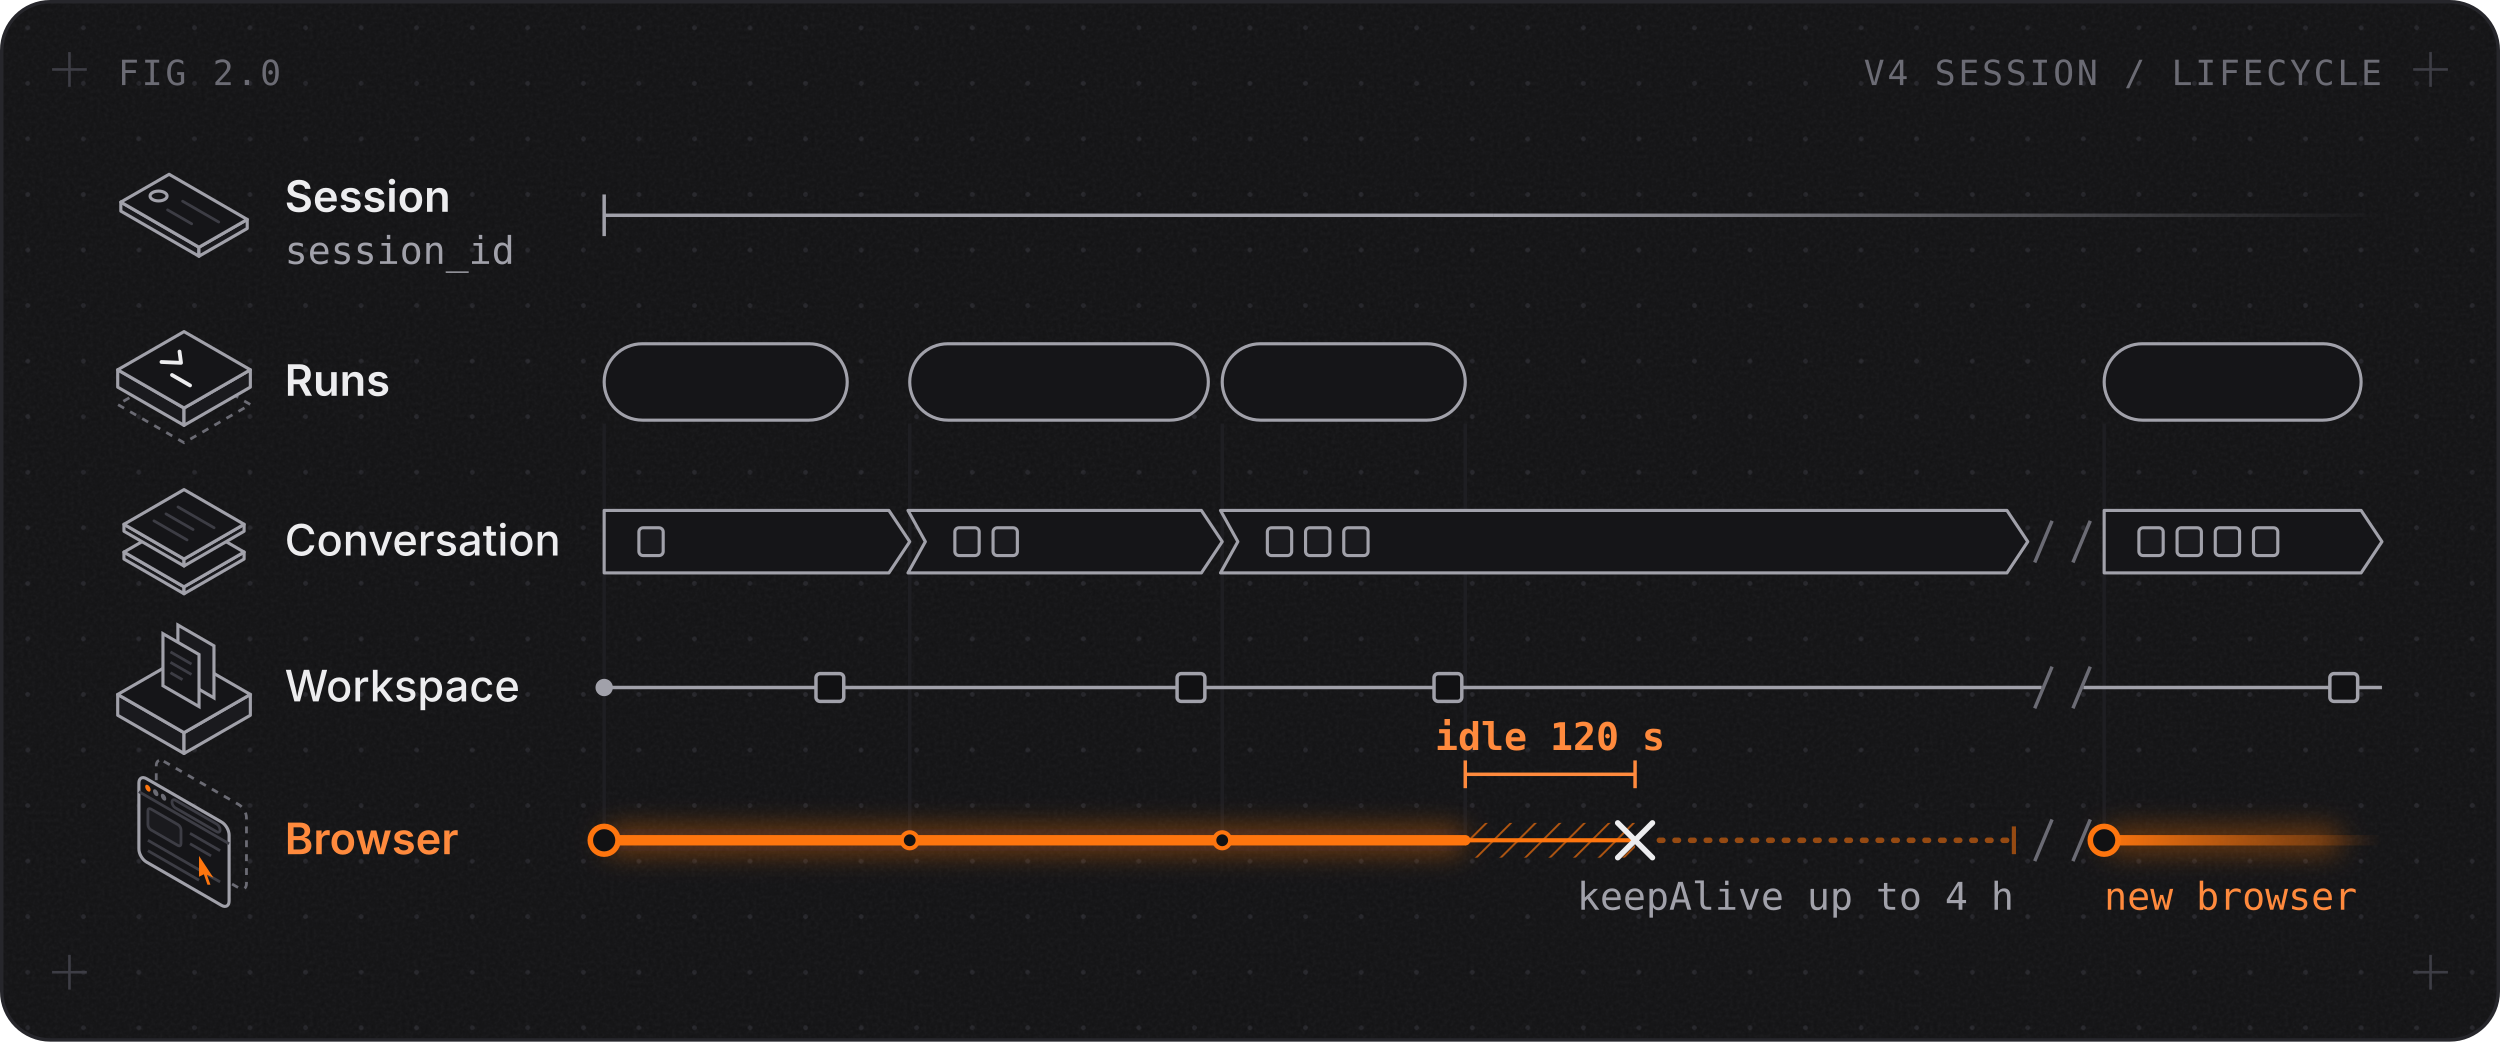
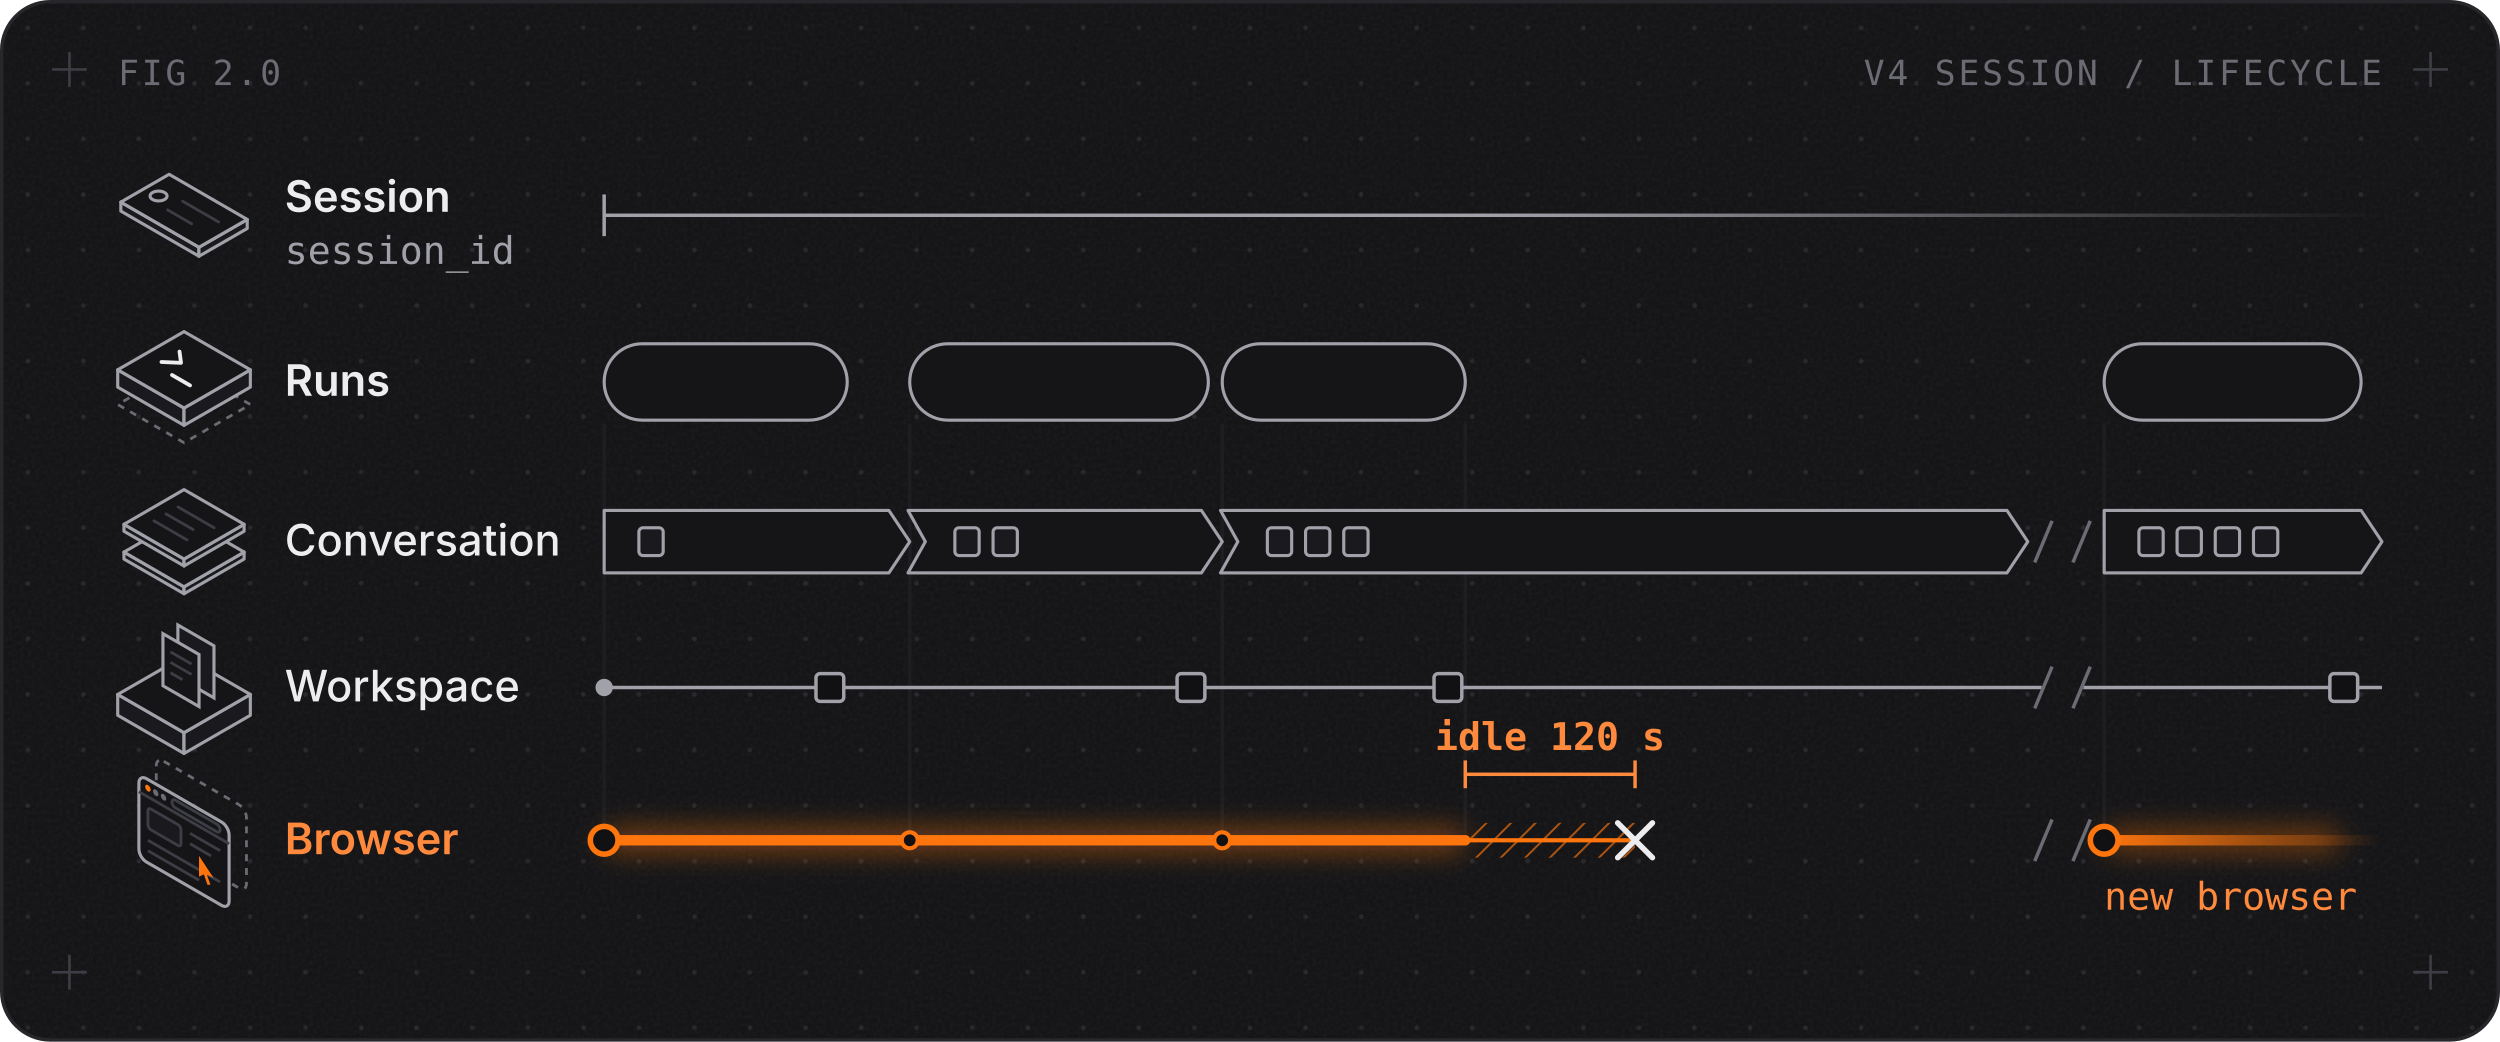
<svg xmlns="http://www.w3.org/2000/svg" viewBox="0 0 720 300" width="720" height="300" role="img" aria-labelledby="t d" fill="none">
  <style>.s{font-family:Geist, Inter, -apple-system, BlinkMacSystemFont, 'Segoe UI', Helvetica, Arial, sans-serif}.m{font-family:'Geist Mono', ui-monospace, SFMono-Regular, Menlo, monospace}text{font-kerning:normal}@keyframes cur{0%,100%{transform:translate(0,0)}35%{transform:translate(-6px,-4px)}70%{transform:translate(-11px,1px)}}@media (prefers-reduced-motion:no-preference){.cur{animation:cur 6s ease-in-out infinite}}@keyframes r1{0%,0.00%{fill-opacity:0;stroke-opacity:0}0.40%,10.64%{fill-opacity:1;stroke-opacity:1}10.94%,100%{fill-opacity:0;stroke-opacity:0}}@media (prefers-reduced-motion:no-preference){.r1{animation:r1 12s linear infinite}}@keyframes r2{0%,13.45%{fill-opacity:0;stroke-opacity:0}13.75%,26.89%{fill-opacity:1;stroke-opacity:1}27.19%,100%{fill-opacity:0;stroke-opacity:0}}@media (prefers-reduced-motion:no-preference){.r2{animation:r2 12s linear infinite}}@keyframes r3{0%,27.51%{fill-opacity:0;stroke-opacity:0}27.81%,38.45%{fill-opacity:1;stroke-opacity:1}38.75%,100%{fill-opacity:0;stroke-opacity:0}}@media (prefers-reduced-motion:no-preference){.r3{animation:r3 12s linear infinite}}@keyframes r5{0%,67.20%{fill-opacity:0;stroke-opacity:0}67.50%,78.76%{fill-opacity:1;stroke-opacity:1}79.06%,100%{fill-opacity:0;stroke-opacity:0}}@media (prefers-reduced-motion:no-preference){.r5{animation:r5 12s linear infinite}}@keyframes w1{0%,9.70%{fill-opacity:0;stroke-opacity:0}10.00%,80.00%{fill-opacity:1;stroke-opacity:1}86.00%,100%{fill-opacity:0;stroke-opacity:0}}@media (prefers-reduced-motion:no-preference){.w1{animation:w1 12s linear infinite}}@keyframes w2{0%,25.95%{fill-opacity:0;stroke-opacity:0}26.25%,80.00%{fill-opacity:1;stroke-opacity:1}86.00%,100%{fill-opacity:0;stroke-opacity:0}}@media (prefers-reduced-motion:no-preference){.w2{animation:w2 12s linear infinite}}@keyframes w3{0%,37.51%{fill-opacity:0;stroke-opacity:0}37.81%,80.00%{fill-opacity:1;stroke-opacity:1}86.00%,100%{fill-opacity:0;stroke-opacity:0}}@media (prefers-reduced-motion:no-preference){.w3{animation:w3 12s linear infinite}}@keyframes w5{0%,77.83%{fill-opacity:0;stroke-opacity:0}78.12%,80.00%{fill-opacity:1;stroke-opacity:1}86.00%,100%{fill-opacity:0;stroke-opacity:0}}@media (prefers-reduced-motion:no-preference){.w5{animation:w5 12s linear infinite}}@keyframes idl{0%,38.45%{fill-opacity:0;stroke-opacity:0}38.75%,46.09%{fill-opacity:.22;stroke-opacity:1}46.39%,100%{fill-opacity:0;stroke-opacity:0}}@media (prefers-reduced-motion:no-preference){.idl{animation:idl 12s linear infinite}}@keyframes ph{0%{transform:translateX(0)}80%,100%{transform:translateX(512px)}}@keyframes phl{0%,1%{stroke-opacity:0}4%,80%{stroke-opacity:1}86%,100%{stroke-opacity:0}}@keyframes phd{0%,46.39%{fill-opacity:1;stroke-opacity:1}46.79%,67.10%{fill-opacity:0;stroke-opacity:0}67.50%,80%{fill-opacity:1;stroke-opacity:1}86%,100%{fill-opacity:0;stroke-opacity:0}}@media (prefers-reduced-motion:no-preference){.ph{animation:ph 12s linear infinite}.phl{animation:phl 12s linear infinite}.phd{animation:phd 12s linear infinite}}</style>
  <defs>
    <pattern id="dots" width="16" height="16" patternUnits="userSpaceOnUse">
      <circle cx="8" cy="8" r="0.7" fill="#232328" />
    </pattern>
    <filter id="grain" x="0" y="0" width="100%" height="100%">
      <feTurbulence type="fractalNoise" baseFrequency="0.9" numOctaves="2" seed="7" stitchTiles="stitch" />
      <feColorMatrix values="0 0 0 0 0.5  0 0 0 0 0.5  0 0 0 0 0.5  0 0 0 0.07 0" />
    </filter>
    <clipPath id="card">
      <rect x="0.5" y="0.5" width="719" height="299" rx="14" />
    </clipPath>
    <marker id="ah3" viewBox="0 0 10 10" refX="8.5" refY="5" markerWidth="7" markerHeight="7" orient="auto">
      <path d="M1 1.5 L9 5 L1 8.5" stroke="#6B6B74" stroke-width="1.3" fill="none" stroke-linecap="round" stroke-linejoin="round" />
    </marker>
    <pattern id="hatch" width="5" height="5" patternUnits="userSpaceOnUse" patternTransform="rotate(45)">
      <line x1="0" y1="0" x2="0" y2="5" stroke="#FE750E" stroke-width="1.2" stroke-opacity=".6" />
    </pattern>
    <linearGradient id="fade" x1="0" x2="1">
      <stop offset="0" stop-color="#FE750E" />
      <stop offset="1" stop-color="#FE750E" stop-opacity="0" />
    </linearGradient>
    <linearGradient id="fadeI" x1="0" x2="1">
      <stop offset="0" stop-color="#A1A1AA" />
      <stop offset="1" stop-color="#A1A1AA" stop-opacity="0" />
    </linearGradient>
    <filter id="glow" filterUnits="userSpaceOnUse" x="0" y="0" width="720" height="300">
      <feGaussianBlur stdDeviation="4" />
    </filter>
  </defs>
  <rect x="0.5" y="0.5" width="719" height="299" rx="14" fill="#111113" />
  <g clip-path="url(#card)">
    <rect width="720" height="300" fill="url(#dots)" />
    <rect width="720" height="300" filter="url(#grain)" />
  </g>
  <rect x="0.5" y="0.5" width="719" height="299" rx="14" fill="none" stroke="#26262B" />
  <path d="M15 20h10M20 15v10" stroke="#3D3D45" stroke-width="0.75" />
  <path d="M695 20h10M700 15v10" stroke="#3D3D45" stroke-width="0.75" />
  <path d="M15 280h10M20 275v10" stroke="#3D3D45" stroke-width="0.75" />
  <path d="M695 280h10M700 275v10" stroke="#3D3D45" stroke-width="0.75" />
  <text x="34.0" y="24.5" font-size="10" fill="#6B6B74" letter-spacing="0.08em" class="m">FIG 2.0</text>
  <text x="686.0" y="24.5" font-size="10" fill="#6B6B74" text-anchor="end" letter-spacing="0.08em" class="m">V4 SESSION / LIFECYCLE</text>
  <polygon points="34.8,58.2 57.3,71.2 57.3,73.8 34.8,60.8" fill="#1A1A1E" stroke="#A1A1AA" stroke-width="0.9" stroke-linejoin="round" />
  <polygon points="71.2,63.2 57.3,71.2 57.3,73.8 71.2,65.8" fill="#1A1A1E" stroke="#A1A1AA" stroke-width="0.9" stroke-linejoin="round" />
  <polygon points="48.7,50.2 71.2,63.2 57.3,71.2 34.8,58.2" fill="#151518" stroke="#A1A1AA" stroke-width="0.9" stroke-linejoin="round" />
  <g transform="matrix(0.866,0.5,-0.866,0.5,48.7,50.2)">
    <circle cx="4.5" cy="8" r="2" stroke="#A1A1AA" stroke-width="0.9" vector-effect="non-scaling-stroke" />
    <path d="M10 5.5h12M10 10.5h8" stroke="#3D3D45" stroke-width="0.8" stroke-linecap="round" vector-effect="non-scaling-stroke" />
  </g>
  <text x="82.0" y="61.0" font-size="12.5" fill="#EDEDEF" font-weight="600" class="s">Session</text>
  <text x="82.0" y="76.0" font-size="11" fill="#A1A1AA" class="m">session_id</text>
  <polygon points="53.0,105.5 72.1,116.5 53.0,127.5 33.9,116.5" stroke="#6B6B74" stroke-width="0.8" stroke-dasharray="2 2" />
  <polygon points="33.9,106.5 53.0,117.5 53.0,122.5 33.9,111.5" fill="#1A1A1E" stroke="#A1A1AA" stroke-width="0.9" stroke-linejoin="round" />
  <polygon points="72.1,106.5 53.0,117.5 53.0,122.5 72.1,111.5" fill="#1A1A1E" stroke="#A1A1AA" stroke-width="0.9" stroke-linejoin="round" />
  <polygon points="53.0,95.5 72.1,106.5 53.0,117.5 33.9,106.5" fill="#151518" stroke="#A1A1AA" stroke-width="0.9" stroke-linejoin="round" />
  <g transform="matrix(0.866,0.5,-0.866,0.5,53.0,95.5)">
    <path d="M5 6.5l3.5 3l-3.5 3M10.5 14.5h6" stroke="#EDEDEF" stroke-width="1.1" stroke-linecap="round" stroke-linejoin="round" vector-effect="non-scaling-stroke" />
  </g>
  <polygon points="35.7,159.0 53.0,169.0 53.0,171.0 35.7,161.0" fill="#1A1A1E" stroke="#A1A1AA" stroke-width="0.9" stroke-linejoin="round" />
  <polygon points="70.3,159.0 53.0,169.0 53.0,171.0 70.3,161.0" fill="#1A1A1E" stroke="#A1A1AA" stroke-width="0.9" stroke-linejoin="round" />
  <polygon points="53.0,149.0 70.3,159.0 53.0,169.0 35.7,159.0" fill="#151518" stroke="#A1A1AA" stroke-width="0.9" stroke-linejoin="round" />
  <polygon points="35.7,151.0 53.0,161.0 53.0,163.0 35.7,153.0" fill="#1A1A1E" stroke="#A1A1AA" stroke-width="0.9" stroke-linejoin="round" />
  <polygon points="70.3,151.0 53.0,161.0 53.0,163.0 70.3,153.0" fill="#1A1A1E" stroke="#A1A1AA" stroke-width="0.9" stroke-linejoin="round" />
  <polygon points="53.0,141.0 70.3,151.0 53.0,161.0 35.7,151.0" fill="#151518" stroke="#A1A1AA" stroke-width="0.9" stroke-linejoin="round" />
  <g transform="matrix(0.866,0.5,-0.866,0.5,53.0,141.0)">
    <path d="M4 6h12M4 10h9M4 14h11" stroke="#3D3D45" stroke-width="0.8" stroke-linecap="round" vector-effect="non-scaling-stroke" />
  </g>
  <polygon points="33.9,200.0 53.0,211.0 53.0,217.0 33.9,206.0" fill="#1A1A1E" stroke="#A1A1AA" stroke-width="0.9" stroke-linejoin="round" />
  <polygon points="72.1,200.0 53.0,211.0 53.0,217.0 72.1,206.0" fill="#1A1A1E" stroke="#A1A1AA" stroke-width="0.9" stroke-linejoin="round" />
  <polygon points="53.0,189.0 72.1,200.0 53.0,211.0 33.9,200.0" fill="#151518" stroke="#A1A1AA" stroke-width="0.9" stroke-linejoin="round" />
  <g transform="matrix(0.866,0.5,0,1,46.9,198.5)">
    <rect x="5" y="-21" width="12" height="15" fill="#1A1A1E" stroke="#A1A1AA" stroke-width="0.9" vector-effect="non-scaling-stroke" />
  </g>
  <g transform="matrix(0.866,0.5,0,1,42.6,201.0)">
    <rect x="5" y="-21" width="12" height="15" fill="#151518" stroke="#A1A1AA" stroke-width="0.9" vector-effect="non-scaling-stroke" />
    <path d="M7.5 -17h7M7.5 -14h7M7.5 -11h4" stroke="#3D3D45" stroke-width="0.8" vector-effect="non-scaling-stroke" />
  </g>
  <g transform="matrix(0.866,0.5,0,1,45.0,242.0)">
    <rect x="0" y="-24" width="30" height="24" rx="2.5" stroke="#6B6B74" stroke-width="0.8" stroke-dasharray="2 2" vector-effect="non-scaling-stroke" />
  </g>
  <g transform="matrix(0.866,0.5,0,1,40.0,247.0)">
    <rect x="0" y="-24" width="30" height="24" rx="2.5" fill="#151518" stroke="#A1A1AA" stroke-width="0.9" vector-effect="non-scaling-stroke" />
    <path d="M0 -19H30" stroke="#3D3D45" stroke-width="0.8" vector-effect="non-scaling-stroke" />
    <circle cx="3" cy="-21.5" r="0.9" fill="#FE750E" />
    <circle cx="5.6" cy="-21.5" r="0.9" fill="#6B6B74" />
    <circle cx="8.2" cy="-21.5" r="0.9" fill="#6B6B74" />
    <rect x="11" y="-22.6" width="16" height="2.2" rx="1.1" stroke="#3D3D45" stroke-width="0.8" vector-effect="non-scaling-stroke" />
    <rect x="3" y="-16" width="11" height="6" rx="1" fill="#1A1A1E" stroke="#3D3D45" stroke-width="0.8" vector-effect="non-scaling-stroke" />
    <path d="M17 -15.5h10M17 -12.5h7M3 -6.5h24M3 -3.5h17" stroke="#3D3D45" stroke-width="0.8" vector-effect="non-scaling-stroke" />
    <g class="cur">
      <path d="M20 -10.5l0 6l1.6 -1.5l1.2 2.4l1 -.5l-1.2 -2.3l2.2 -.2z" fill="#FE750E" />
    </g>
  </g>
  <text x="82.0" y="114.0" font-size="12.5" fill="#EDEDEF" font-weight="600" class="s">Runs</text>
  <text x="82.0" y="160.0" font-size="12.5" fill="#EDEDEF" font-weight="500" class="s">Conversation</text>
  <text x="82.0" y="202.0" font-size="12.5" fill="#EDEDEF" font-weight="500" class="s">Workspace</text>
  <text x="82.0" y="246.0" font-size="12.5" fill="#FF8A3D" font-weight="600" class="s">Browser</text>
  <line x1="174" y1="122" x2="174" y2="242" stroke="#1E1E22" stroke-width="1" />
  <line x1="262" y1="122" x2="262" y2="242" stroke="#1E1E22" stroke-width="1" />
  <line x1="352" y1="122" x2="352" y2="242" stroke="#1E1E22" stroke-width="1" />
  <line x1="606" y1="122" x2="606" y2="242" stroke="#1E1E22" stroke-width="1" />
  <line x1="422" y1="122" x2="422" y2="242" stroke="#1E1E22" stroke-width="1" />
  <g class="ph">
    <line class="phl" x1="174" y1="94" x2="174" y2="252" stroke="#A1A1AA" stroke-width="0.9" stroke-dasharray="2 3" stroke-opacity="0" />
  </g>
  <path d="M174 56v12" stroke="#A1A1AA" stroke-width="1" />
  <line x1="174" y1="62" x2="430" y2="62" stroke="#A1A1AA" stroke-width="1" />
  <rect x="430" y="61.5" width="256" height="1" fill="url(#fadeI)" />
  <rect x="174" y="99" width="70" height="22" rx="11" fill="#151518" stroke="#A1A1AA" stroke-width="0.9" />
  <rect class="r1" x="174" y="99" width="70" height="22" rx="11" fill="#3A2214" stroke="#FE750E" stroke-width="1.2" fill-opacity="0" stroke-opacity="0" />
  <rect x="262" y="99" width="86" height="22" rx="11" fill="#151518" stroke="#A1A1AA" stroke-width="0.9" />
  <rect class="r2" x="262" y="99" width="86" height="22" rx="11" fill="#3A2214" stroke="#FE750E" stroke-width="1.2" fill-opacity="0" stroke-opacity="0" />
  <rect x="352" y="99" width="70" height="22" rx="11" fill="#151518" stroke="#A1A1AA" stroke-width="0.9" />
  <rect class="r3" x="352" y="99" width="70" height="22" rx="11" fill="#3A2214" stroke="#FE750E" stroke-width="1.2" fill-opacity="0" stroke-opacity="0" />
  <rect x="606" y="99" width="74" height="22" rx="11" fill="#151518" stroke="#A1A1AA" stroke-width="0.9" />
  <rect class="r5" x="606" y="99" width="74" height="22" rx="11" fill="#3A2214" stroke="#FE750E" stroke-width="1.2" fill-opacity="0" stroke-opacity="0" />
  <path d="M174 147.0H256L262 156L256 165.0H174Z" fill="#151518" stroke="#A1A1AA" stroke-width="0.9" stroke-linejoin="round" />
  <path class="r1" d="M174 147.0H256L262 156L256 165.0H174Z" fill="#3A2214" stroke="#FE750E" stroke-width="1.2" stroke-linejoin="round" fill-opacity="0" stroke-opacity="0" />
  <rect x="184.0" y="152.0" width="7" height="8" rx="1.2" fill="#1A1A1E" stroke="#A1A1AA" stroke-width="0.9" />
  <path d="M261.5 147.0H346L352 156L346 165.0H261.5L266.5 156Z" fill="#151518" stroke="#A1A1AA" stroke-width="0.9" stroke-linejoin="round" />
  <path class="r2" d="M261.5 147.0H346L352 156L346 165.0H261.5L266.5 156Z" fill="#3A2214" stroke="#FE750E" stroke-width="1.2" stroke-linejoin="round" fill-opacity="0" stroke-opacity="0" />
  <rect x="275.0" y="152.0" width="7" height="8" rx="1.2" fill="#1A1A1E" stroke="#A1A1AA" stroke-width="0.9" />
  <rect x="286.0" y="152.0" width="7" height="8" rx="1.2" fill="#1A1A1E" stroke="#A1A1AA" stroke-width="0.9" />
  <path d="M351.5 147.0H578L584 156L578 165.0H351.5L356.5 156Z" fill="#151518" stroke="#A1A1AA" stroke-width="0.9" stroke-linejoin="round" />
  <path class="r3" d="M351.5 147.0H578L584 156L578 165.0H351.5L356.5 156Z" fill="#3A2214" stroke="#FE750E" stroke-width="1.2" stroke-linejoin="round" fill-opacity="0" stroke-opacity="0" />
  <rect x="365.0" y="152.0" width="7" height="8" rx="1.2" fill="#1A1A1E" stroke="#A1A1AA" stroke-width="0.9" />
  <rect x="376.0" y="152.0" width="7" height="8" rx="1.2" fill="#1A1A1E" stroke="#A1A1AA" stroke-width="0.9" />
  <rect x="387.0" y="152.0" width="7" height="8" rx="1.2" fill="#1A1A1E" stroke="#A1A1AA" stroke-width="0.9" />
  <path d="M606 147.0H680L686 156L680 165.0H606Z" fill="#151518" stroke="#A1A1AA" stroke-width="0.9" stroke-linejoin="round" />
  <path class="r5" d="M606 147.0H680L686 156L680 165.0H606Z" fill="#3A2214" stroke="#FE750E" stroke-width="1.2" stroke-linejoin="round" fill-opacity="0" stroke-opacity="0" />
  <rect x="616.0" y="152.0" width="7" height="8" rx="1.2" fill="#1A1A1E" stroke="#A1A1AA" stroke-width="0.9" />
  <rect x="627.0" y="152.0" width="7" height="8" rx="1.2" fill="#1A1A1E" stroke="#A1A1AA" stroke-width="0.9" />
  <rect x="638.0" y="152.0" width="7" height="8" rx="1.2" fill="#1A1A1E" stroke="#A1A1AA" stroke-width="0.9" />
  <rect x="649.0" y="152.0" width="7" height="8" rx="1.2" fill="#1A1A1E" stroke="#A1A1AA" stroke-width="0.9" />
  <line x1="174" y1="198" x2="588" y2="198" stroke="#A1A1AA" stroke-width="1" />
  <line x1="600" y1="198" x2="686" y2="198" stroke="#A1A1AA" stroke-width="1" />
  <circle cx="174" cy="198" r="2.5" fill="#A1A1AA" />
  <rect x="235" y="194" width="8" height="8" rx="1.2" fill="#111113" stroke="#A1A1AA" stroke-width="1" />
  <rect class="w1" x="235" y="194" width="8" height="8" rx="1.2" fill="#3A2214" stroke="#FE750E" stroke-width="1.2" fill-opacity="0" stroke-opacity="0" />
  <rect x="339" y="194" width="8" height="8" rx="1.2" fill="#111113" stroke="#A1A1AA" stroke-width="1" />
  <rect class="w2" x="339" y="194" width="8" height="8" rx="1.2" fill="#3A2214" stroke="#FE750E" stroke-width="1.2" fill-opacity="0" stroke-opacity="0" />
  <rect x="413" y="194" width="8" height="8" rx="1.2" fill="#111113" stroke="#A1A1AA" stroke-width="1" />
  <rect class="w3" x="413" y="194" width="8" height="8" rx="1.2" fill="#3A2214" stroke="#FE750E" stroke-width="1.2" fill-opacity="0" stroke-opacity="0" />
  <rect x="671" y="194" width="8" height="8" rx="1.2" fill="#111113" stroke="#A1A1AA" stroke-width="1" />
  <rect class="w5" x="671" y="194" width="8" height="8" rx="1.2" fill="#3A2214" stroke="#FE750E" stroke-width="1.2" fill-opacity="0" stroke-opacity="0" />
  <rect x="174" y="239" width="248" height="6" rx="3" fill="#FE750E" fill-opacity="0.5" filter="url(#glow)" />
  <line x1="174" y1="242" x2="422" y2="242" stroke="#FE750E" stroke-width="3" stroke-linecap="round" />
  <circle cx="174" cy="242" r="4" fill="#111113" stroke="#FE750E" stroke-width="1.6" />
  <circle cx="262" cy="242" r="2.3" fill="#111113" stroke="#FE750E" stroke-width="1.2" />
  <circle cx="352" cy="242" r="2.3" fill="#111113" stroke="#FE750E" stroke-width="1.2" />
  <rect x="422" y="237" width="48.9" height="10" fill="url(#hatch)" />
  <rect class="idl" x="422" y="237" width="48.9" height="10" fill="#FE750E" fill-opacity="0" />
  <line x1="422" y1="242" x2="470.9" y2="242" stroke="#FE750E" stroke-width="1.2" />
-   <line x1="477.9" y1="242" x2="580.0" y2="242" stroke="#FE750E" stroke-opacity=".55" stroke-width="1.6" stroke-dasharray="1 3.5" stroke-linecap="round" />
-   <path d="M580.0 238v8" stroke="#FE750E" stroke-opacity=".55" stroke-width="1.2" />
-   <text x="580.0" y="262.0" font-size="11" fill="#A1A1AA" text-anchor="end" class="m">keepAlive up to 4 h</text>
  <path d="M465.9 237l10 10M475.9 237l-10 10" stroke="#EDEDEF" stroke-width="1.6" stroke-linecap="round" />
  <path d="M422 219v8M470.9 219v8M422 223H470.9" stroke="#FF8A3D" stroke-width="1" />
  <text x="446.4" y="216.0" font-size="11" fill="#FF8A3D" font-weight="600" text-anchor="middle" class="m">idle 120 s</text>
  <rect x="606" y="239" width="68" height="6" rx="3" fill="#FE750E" fill-opacity="0.45" filter="url(#glow)" />
  <rect x="606" y="240.5" width="80" height="3" rx="1.5" fill="url(#fade)" />
  <circle cx="606" cy="242" r="4" fill="#111113" stroke="#FE750E" stroke-width="1.6" />
  <text x="606.0" y="262.0" font-size="11" fill="#FF8A3D" class="m">new browser</text>
  <path d="M586 162l5 -12M597 162l5 -12" stroke="#6B6B74" stroke-width="1" />
  <path d="M586 204l5 -12M597 204l5 -12" stroke="#6B6B74" stroke-width="1" />
  <path d="M586 248l5 -12M597 248l5 -12" stroke="#6B6B74" stroke-width="1" />
  <g class="ph">
    <circle class="phd" cx="174" cy="242" r="4.5" fill="#FE750E" fill-opacity="0" stroke="#111113" stroke-width="1.5" stroke-opacity="0" />
  </g>
</svg>
